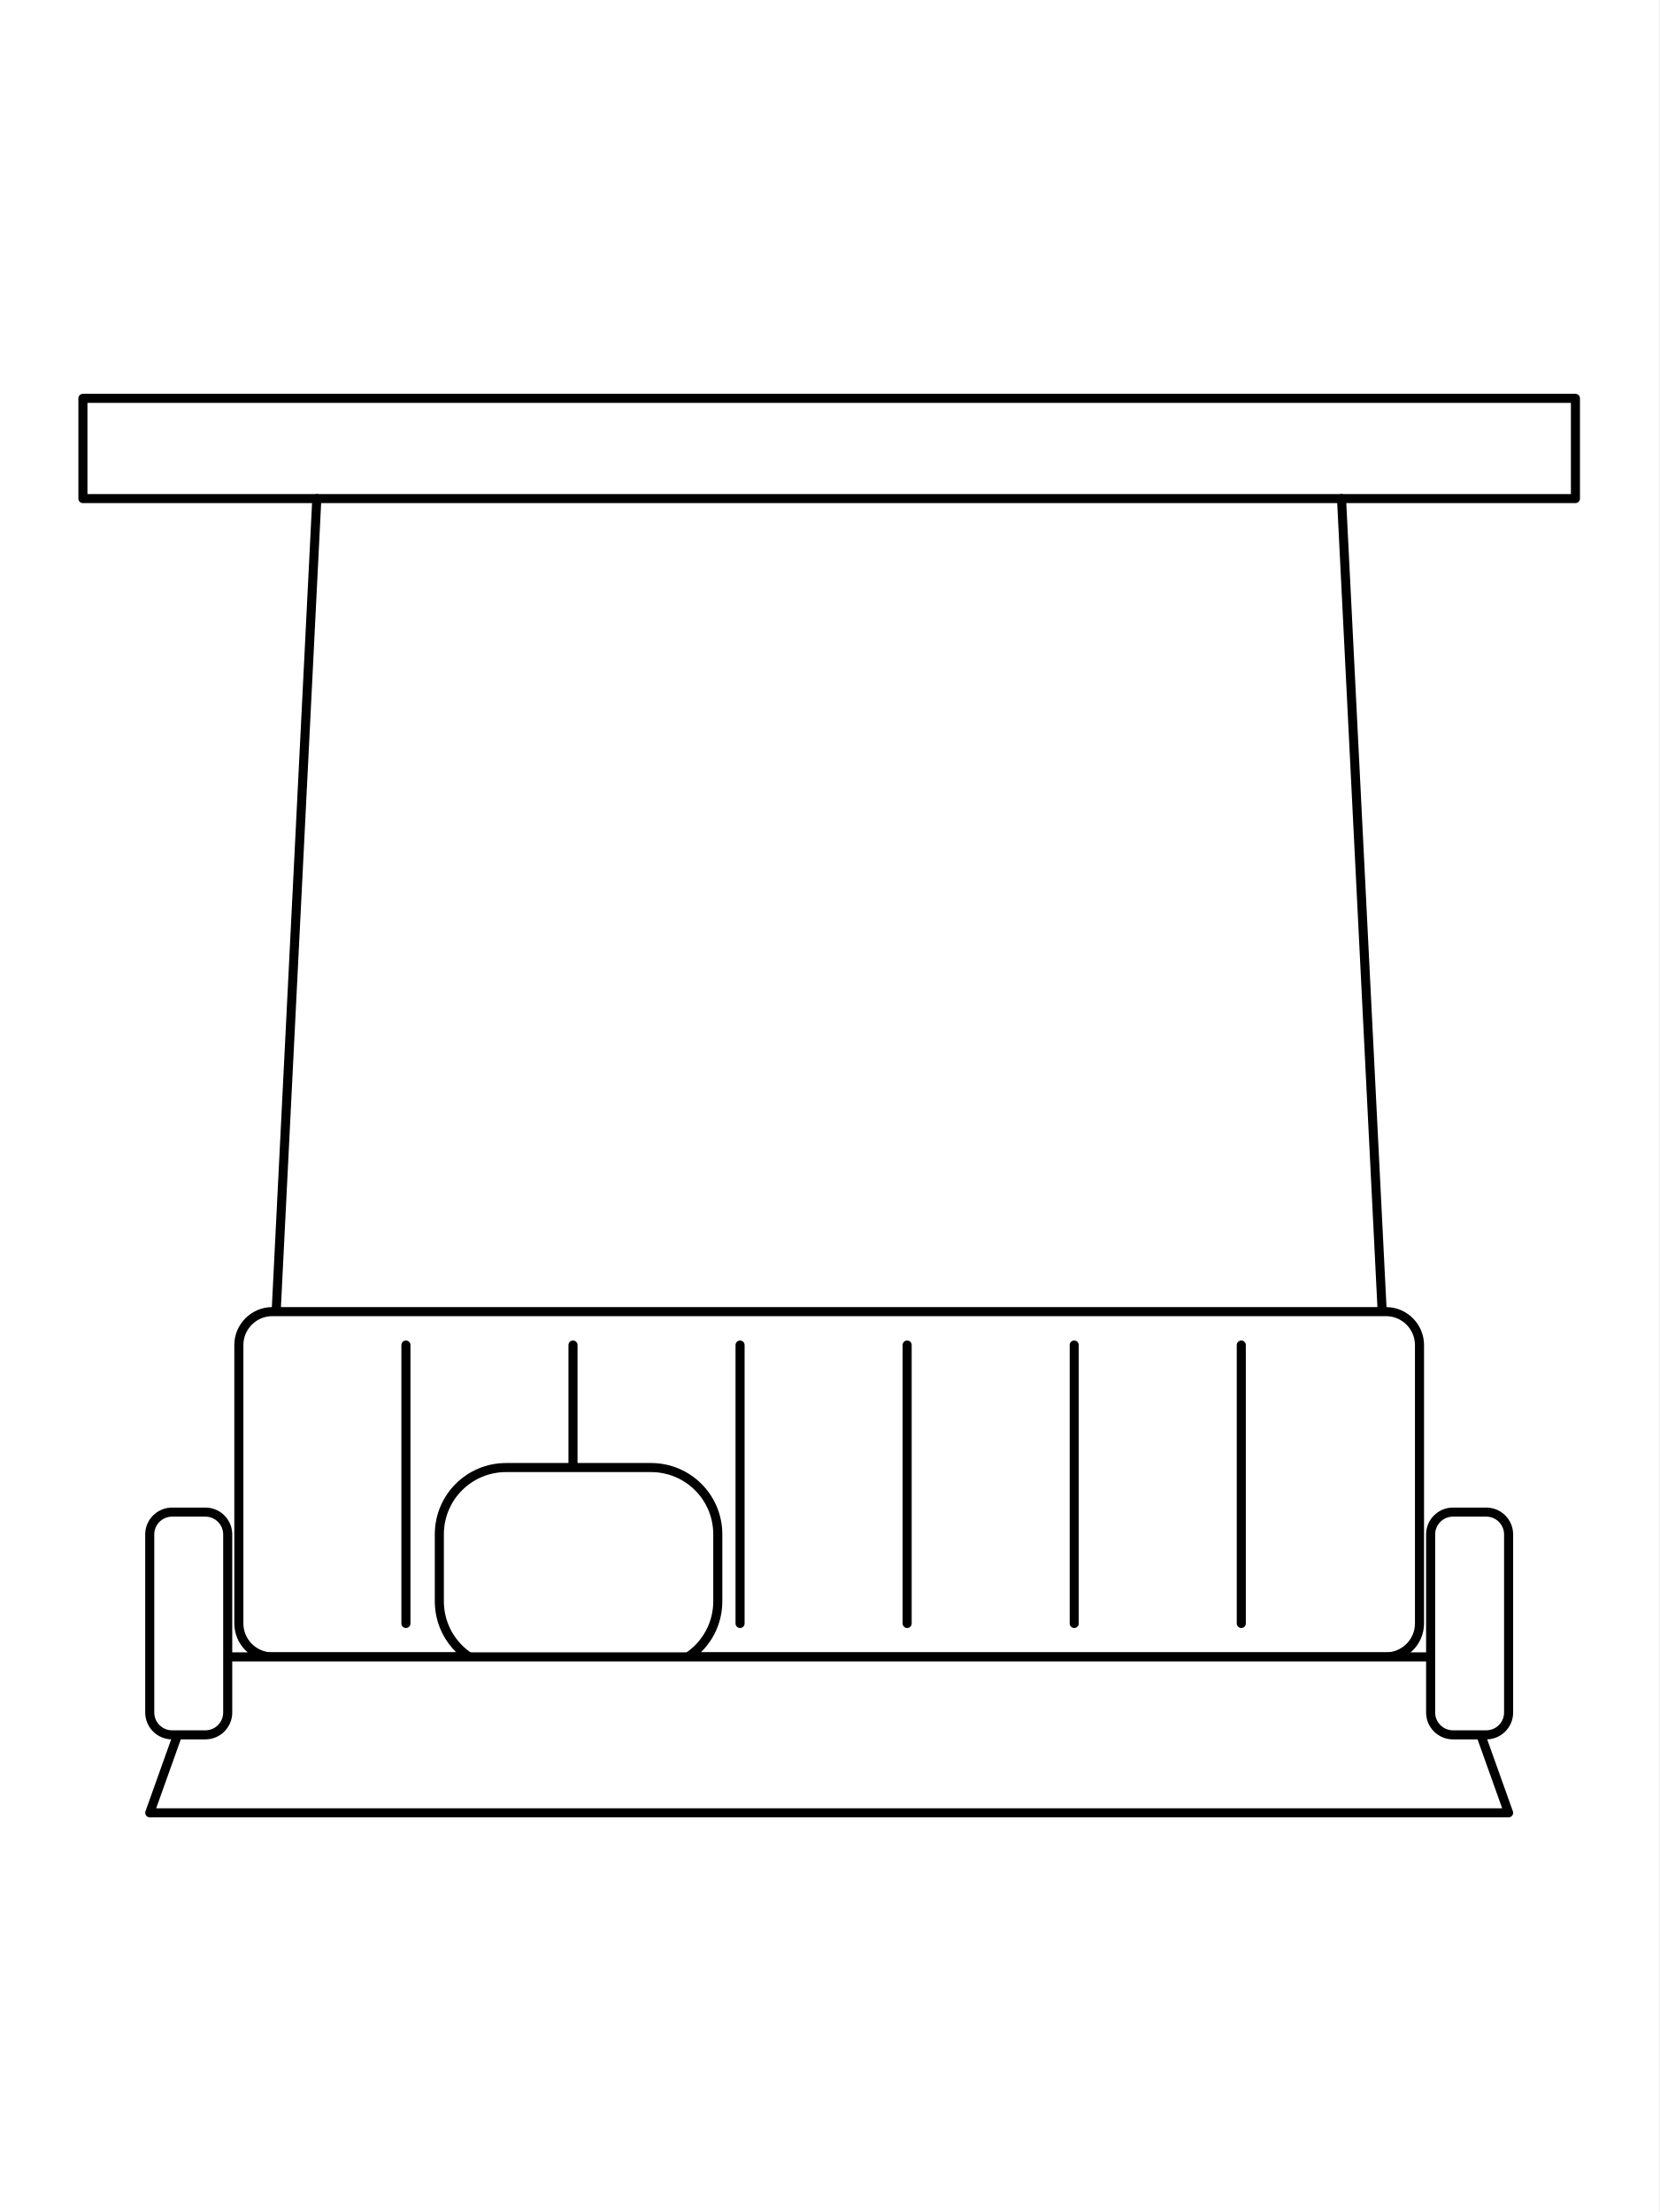
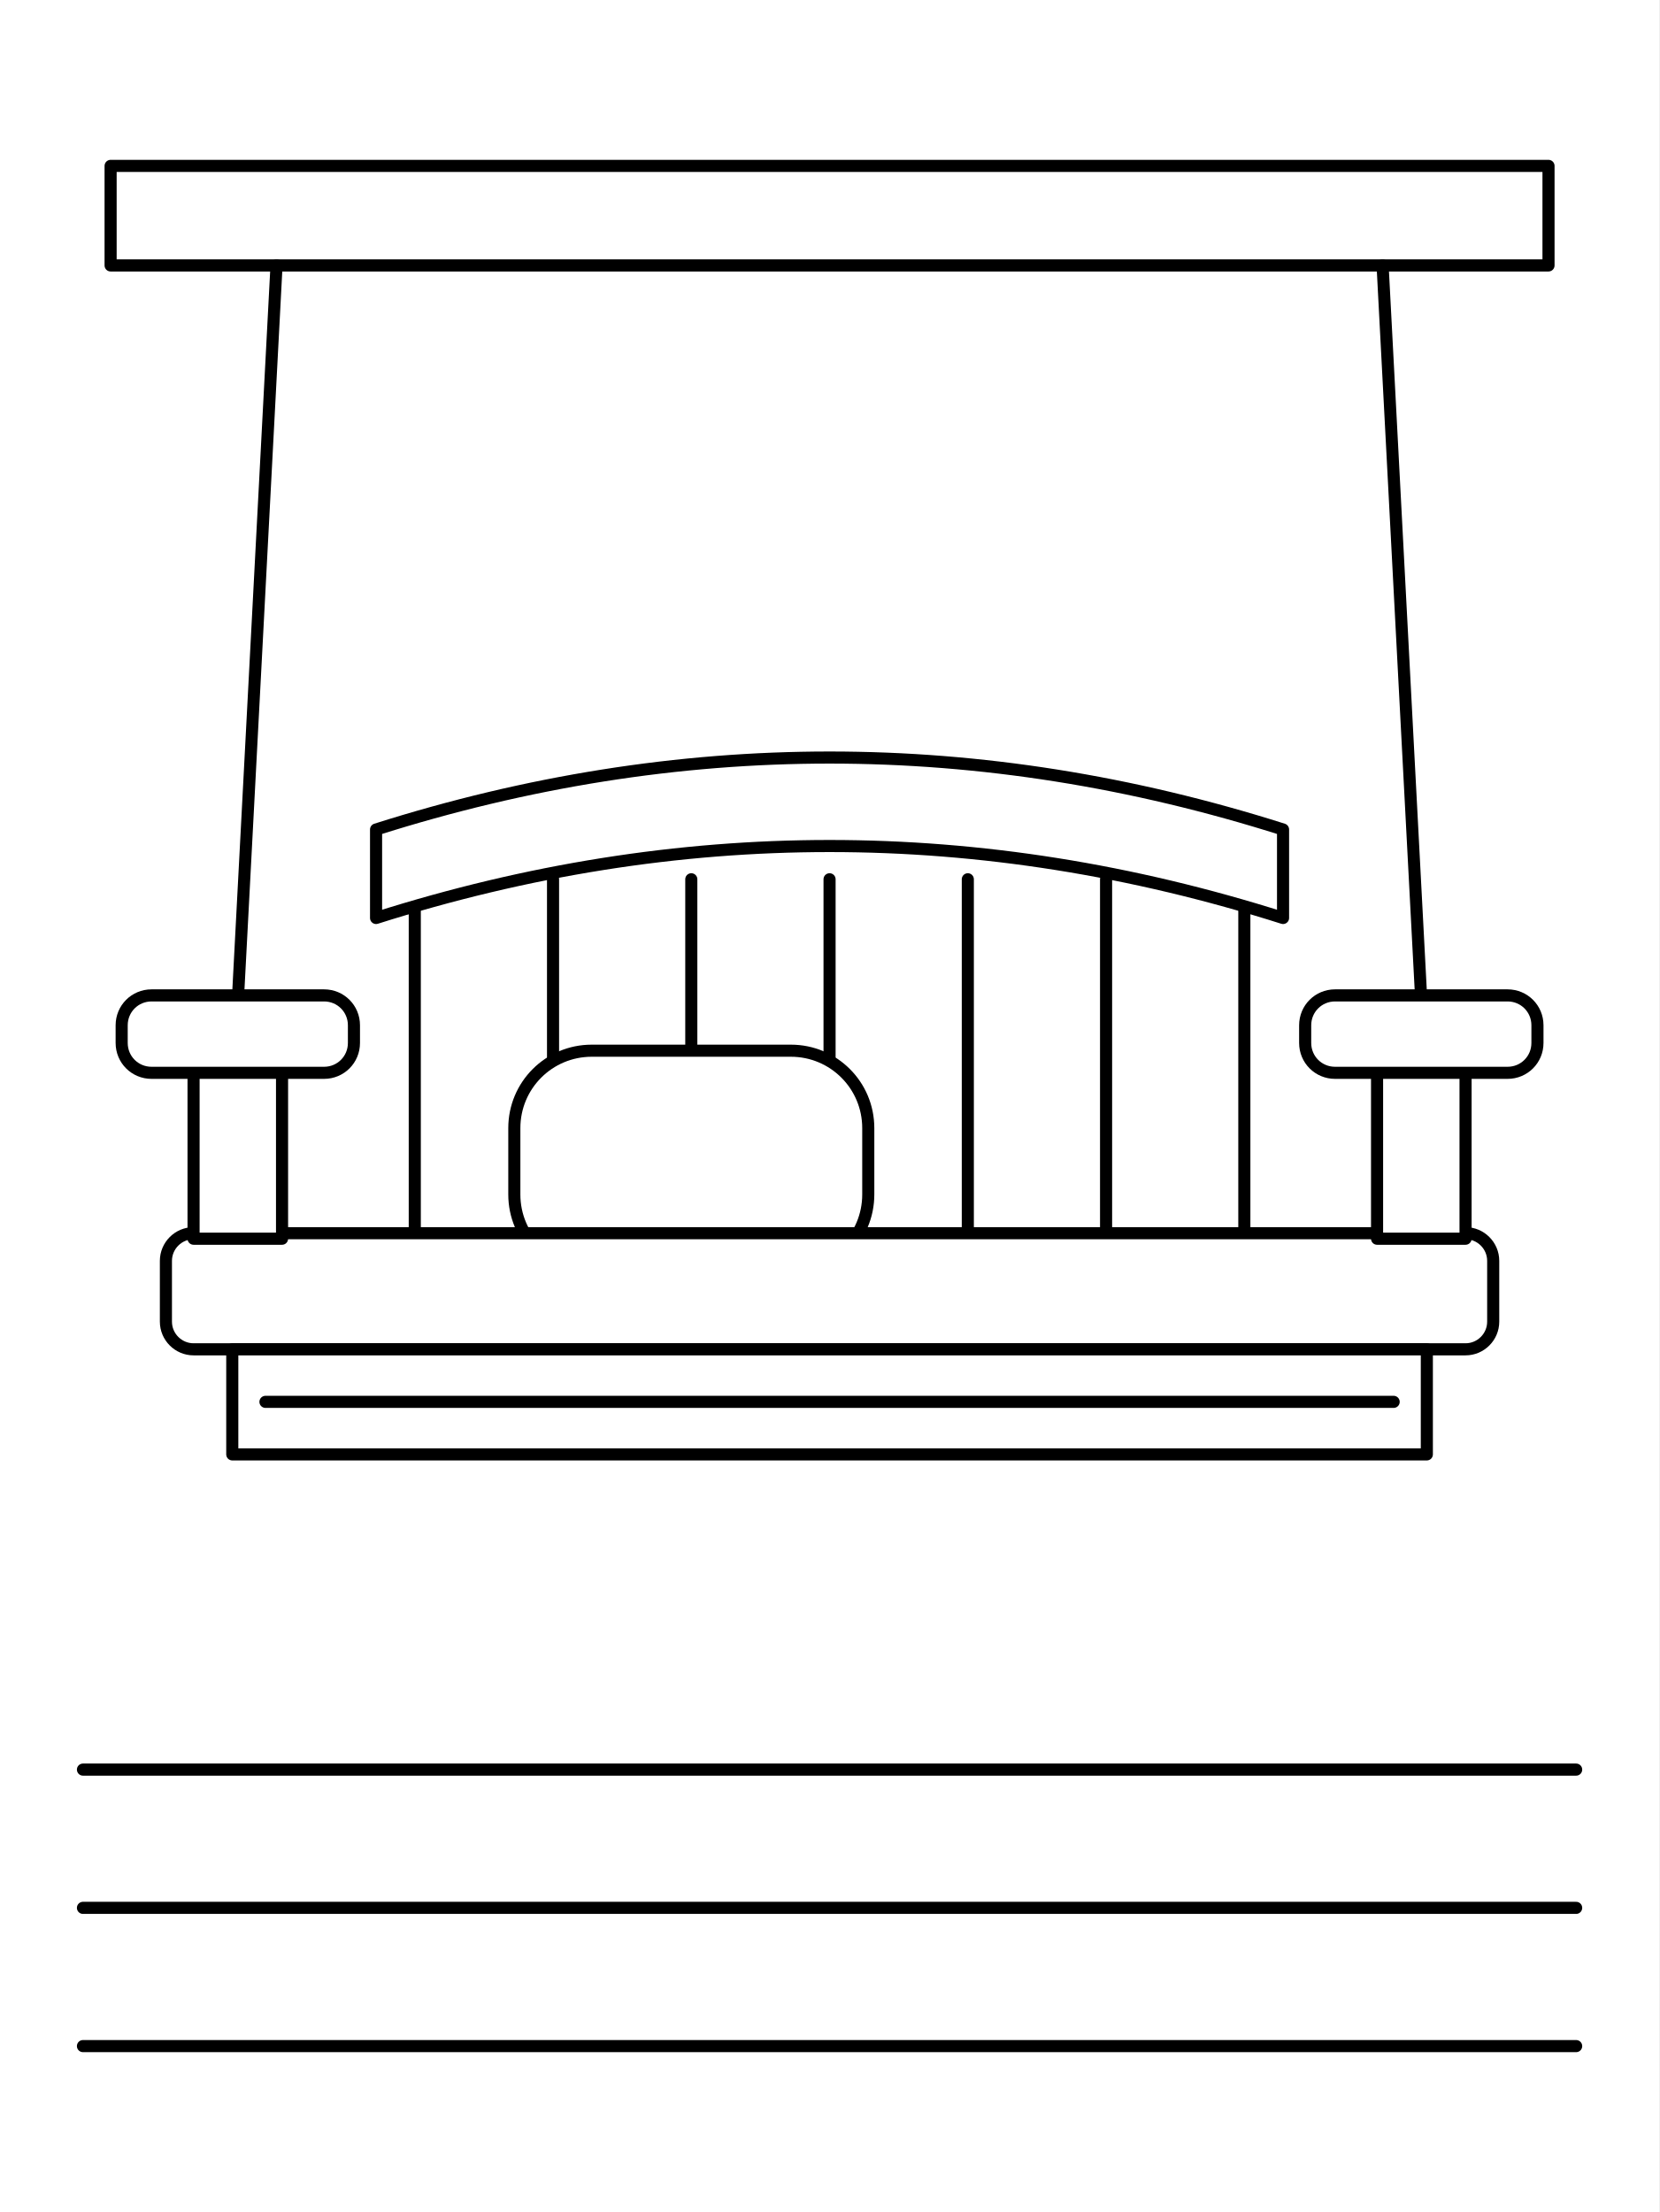
<svg xmlns="http://www.w3.org/2000/svg" version="1.1" viewBox="0 0 600 800" width="5.715in" height="7.62in" role="img" aria-label="The Porch Swing, a picture to color">
  <rect width="600" height="800" fill="#fff" />
-   <g transform="translate(-2.239 71.567) scale(1.007)" fill="#fff" data-bw="white" stroke="#000" stroke-width="3.257" stroke-linecap="round" stroke-linejoin="round">
-     <path d="M32 72 L568 72 L568 108 L32 108 Z" />
-     <path fill="none" d="M116 108 L100 428" />
-     <path fill="none" d="M484 108 L500 428" />
-     <path d="M100 400 L500 400 C506.6 400 512 405.4 512 412 L512 512 C512 518.6 506.6 524 500 524 L100 524 C93.4 524 88 518.6 88 512 L88 412 C88 405.4 93.4 400 100 400 Z" />
-     <path fill="none" stroke-width="3.257" d="M148 412 L148 512" />
-     <path fill="none" stroke-width="3.257" d="M208 412 L208 512" />
-     <path fill="none" stroke-width="3.257" d="M268 412 L268 512" />
-     <path fill="none" stroke-width="3.257" d="M328 412 L328 512" />
-     <path fill="none" stroke-width="3.257" d="M388 412 L388 512" />
-     <path fill="none" stroke-width="3.257" d="M448 412 L448 512" />
-     <path d="M184 456 L236 456 C249.3 456 260 466.7 260 480 L260 504 C260 517.3 249.3 528 236 528 L184 528 C170.7 528 160 517.3 160 504 L160 480 C160 466.7 170.7 456 184 456 Z" />
-     <path d="M76 524 L524 524 L544 580 L56 580 Z" />
-     <path d="M64 472 L76 472 C80.4 472 84 475.6 84 480 L84 544 C84 548.4 80.4 552 76 552 L64 552 C59.6 552 56 548.4 56 544 L56 480 C56 475.6 59.6 472 64 472 Z" />
-     <path d="M524 472 L536 472 C540.4 472 544 475.6 544 480 L544 544 C544 548.4 540.4 552 536 552 L524 552 C519.6 552 516 548.4 516 544 L516 480 C516 475.6 519.6 472 524 472 Z" />
+   <g transform="translate(0 0) scale(1)" fill="#fff" data-bw="white" stroke="#000" stroke-width="4.374" stroke-linecap="round" stroke-linejoin="round">
+     <path d="M40 60 L560 60 L560 96 L40 96 Z" />
+     <path fill="none" d="M100 96 L86 362" />
+     <path fill="none" d="M500 96 L514 362" />
+     <path d="M150 300 L450 300 L450 450 L150 450 Z" />
+     <path fill="none" d="M200 318 L200 450" />
+     <path fill="none" d="M250 318 L250 450" />
+     <path fill="none" d="M300 318 L300 450" />
+     <path fill="none" d="M350 318 L350 450" />
+     <path fill="none" d="M400 318 L400 450" />
+     <path d="M136 300 C245.3 265.3 354.7 265.3 464 300 L464 332 C354.7 297.3 245.3 297.3 136 332 Z" />
+     <path d="M214 380 L286 380 C301.5 380 314 392.5 314 408 L314 432 C314 447.5 301.5 460 286 460 L214 460 C198.5 460 186 447.5 186 432 L186 408 C186 392.5 198.5 380 214 380 Z" />
+     <path d="M70 446 L530 446 C535.5 446 540 450.5 540 456 L540 478 C540 483.5 535.5 488 530 488 L70 488 C64.5 488 60 483.5 60 478 L60 456 C60 450.5 64.5 446 70 446 Z" />
+     <path d="M84 488 L516 488 L516 526 L84 526 Z" />
+     <path d="M70 386 L102 386 L102 448 L70 448 Z" />
+     <path d="M54.8 360 L117.2 360 C123.2 360 128 364.8 128 370.8 L128 377.2 C128 383.2 123.2 388 117.2 388 L54.8 388 C48.8 388 44 383.2 44 377.2 L44 370.8 C44 364.8 48.8 360 54.8 360 Z" />
+     <path d="M498 386 L530 386 L530 448 L498 448 Z" />
+     <path d="M482.8 360 L545.2 360 C551.2 360 556 364.8 556 370.8 L556 377.2 C556 383.2 551.2 388 545.2 388 L482.8 388 C476.8 388 472 383.2 472 377.2 L472 370.8 C472 364.8 476.8 360 482.8 360 Z" />
+     <path fill="none" stroke-width="4.374" d="M96 507 L504 507" />
+     <path fill="none" d="M30 640 L570 640" />
+     <path fill="none" stroke-width="4.374" d="M30 690 L570 690" />
+     <path fill="none" stroke-width="4.374" d="M30 740 L570 740" />
  </g>
</svg>
